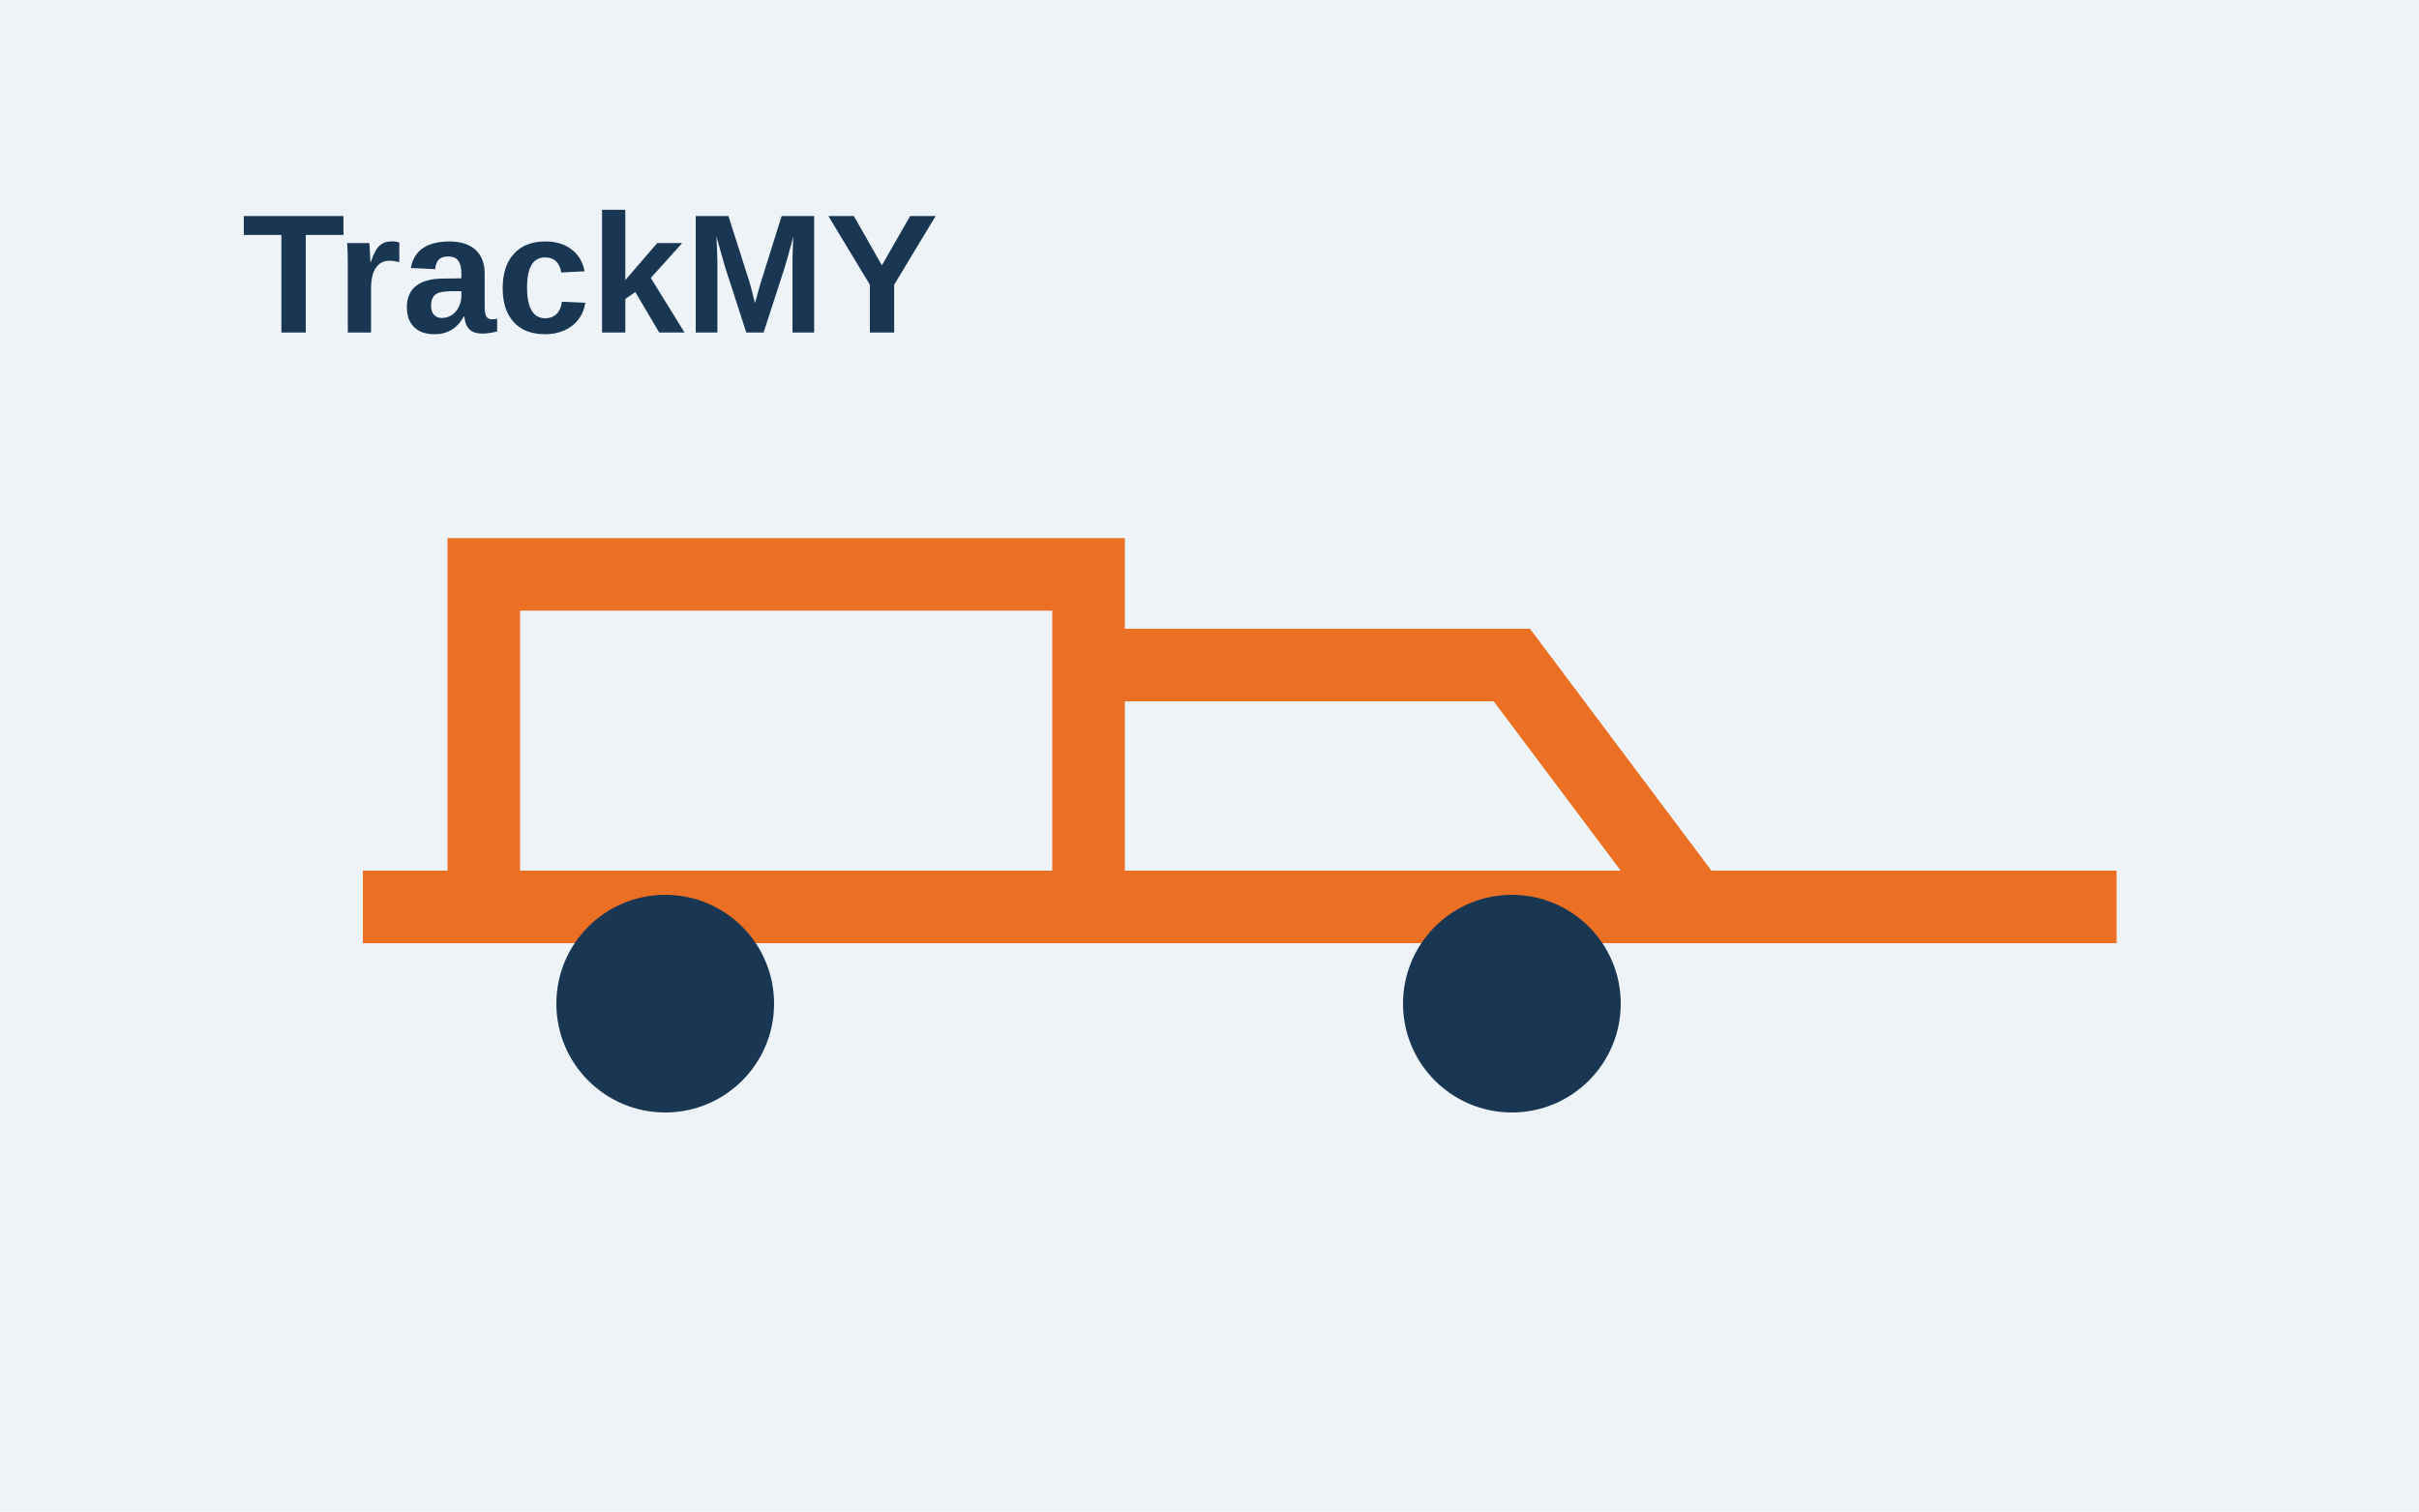
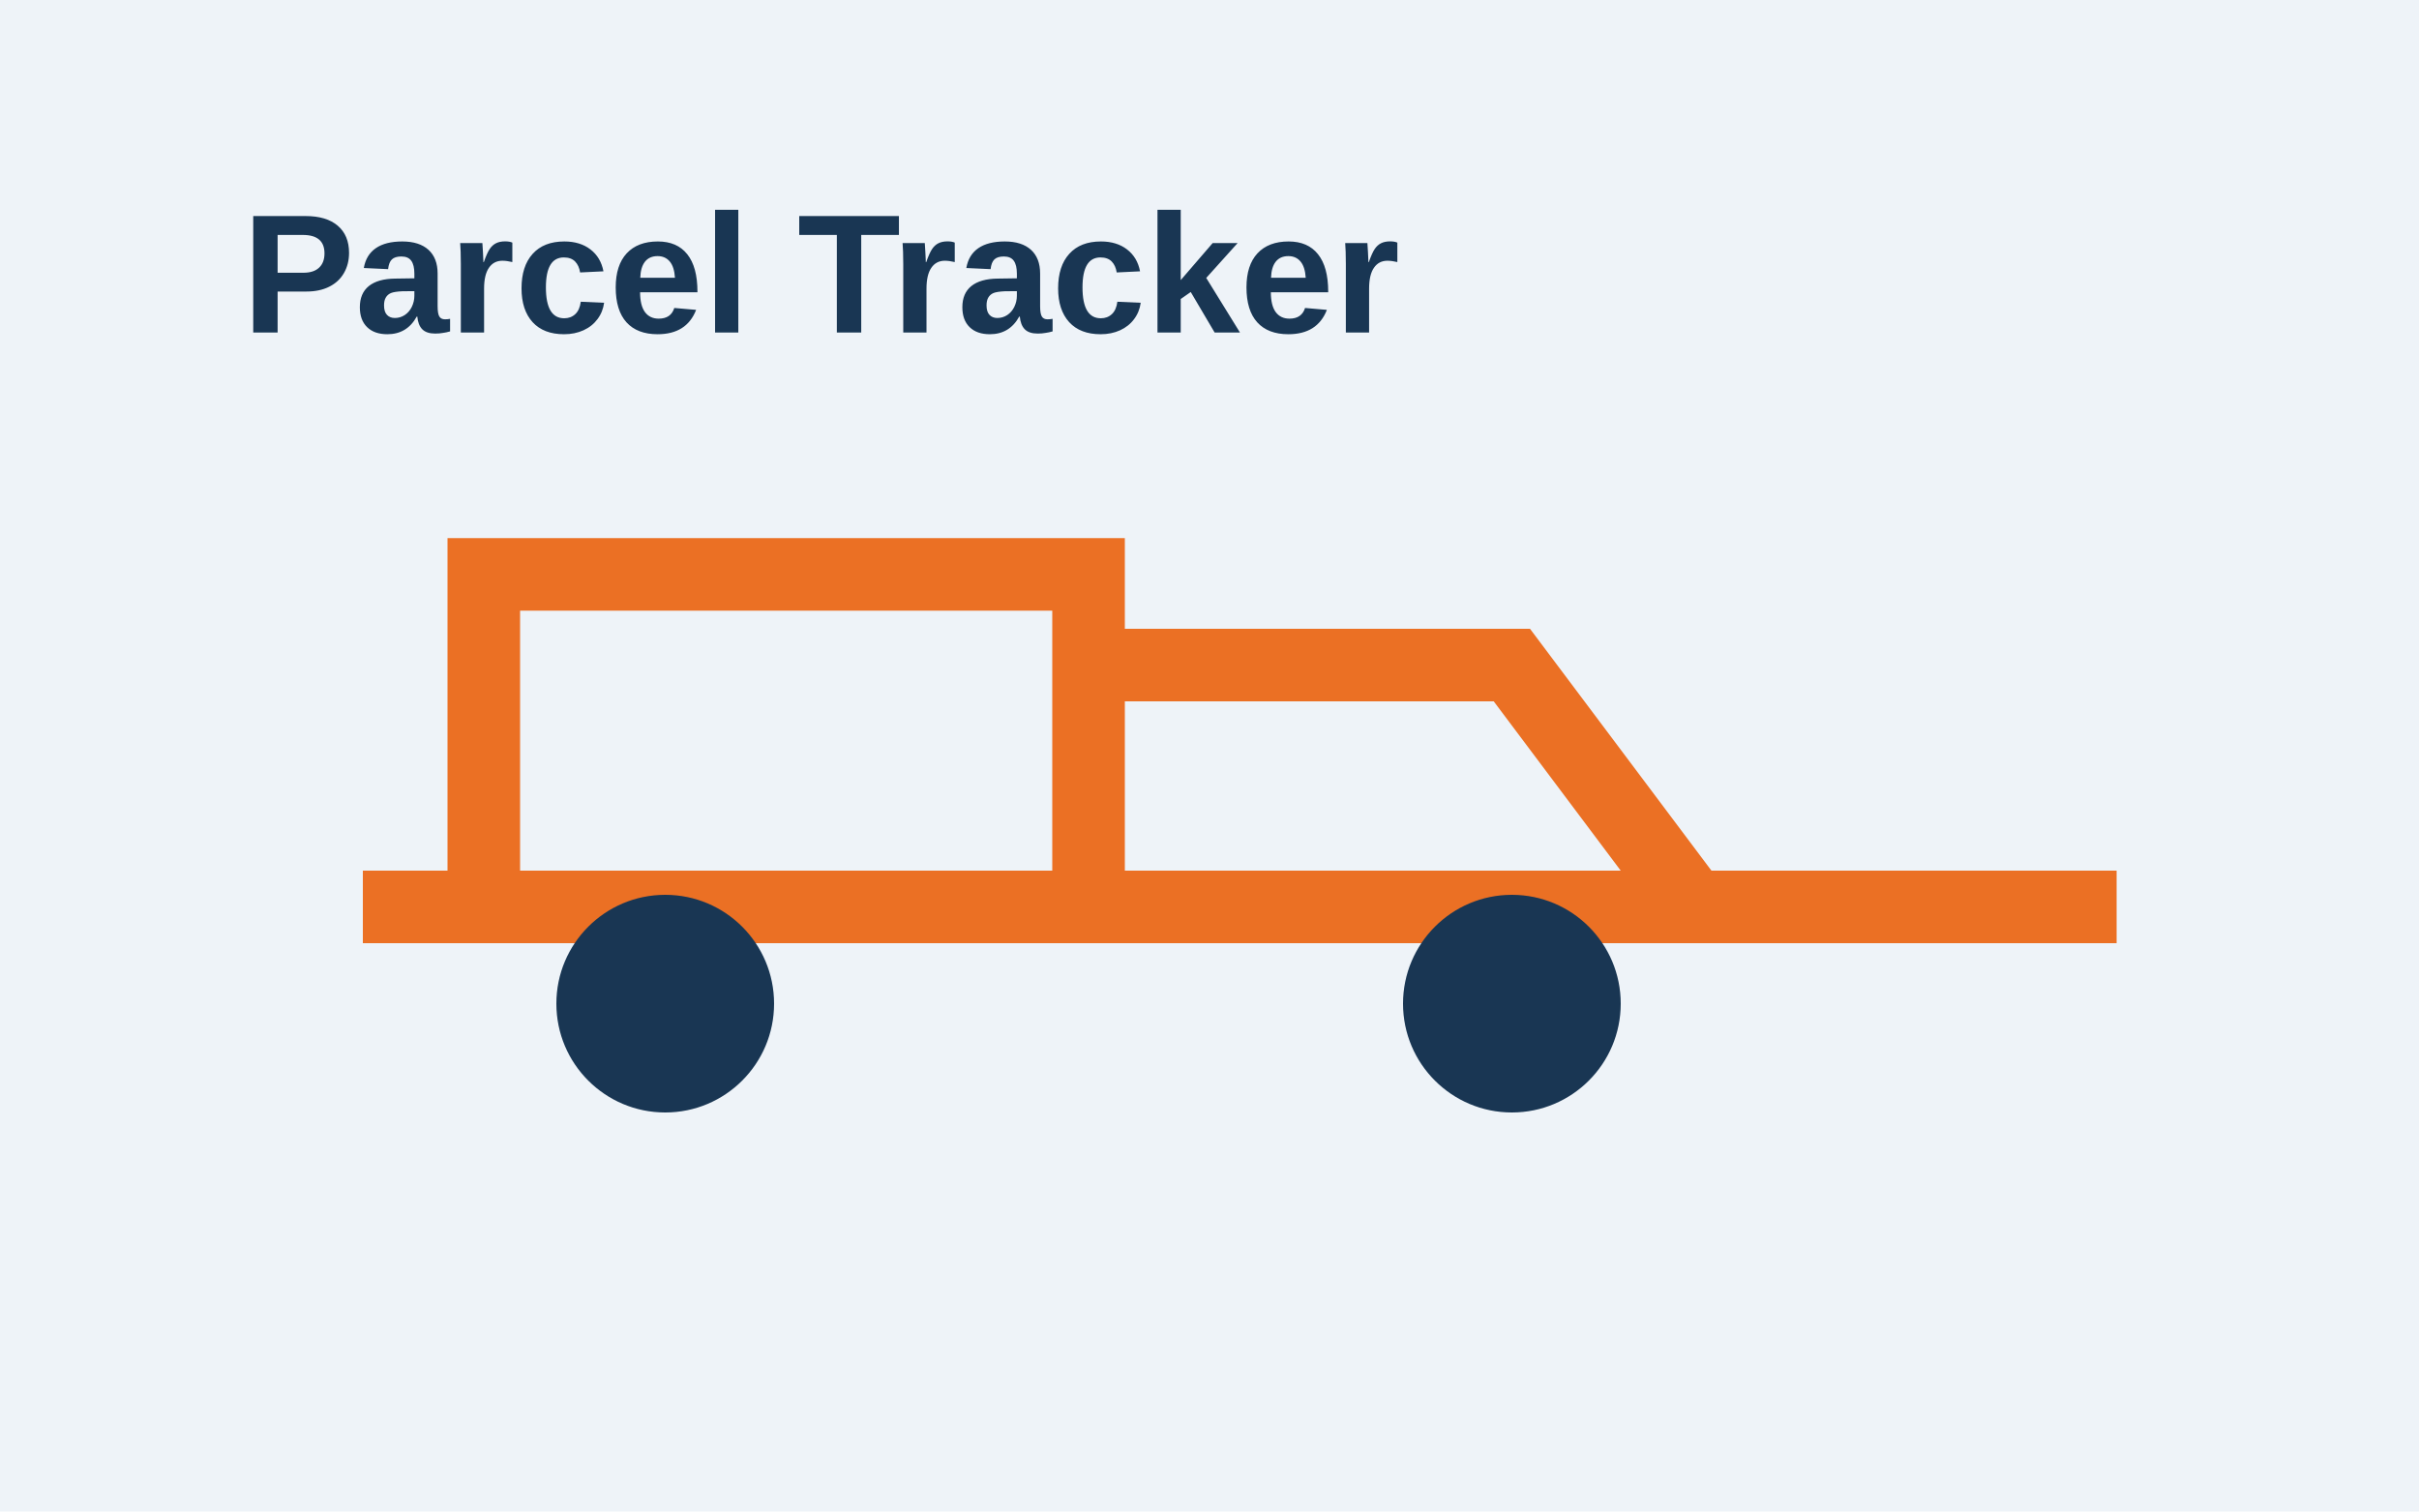
<svg xmlns="http://www.w3.org/2000/svg" viewBox="0 0 400 250">
  <rect width="400" height="250" fill="#eef3f8" />
-   <text x="40" y="55" font-family="Arial,sans-serif" font-size="28" font-weight="bold" fill="#193653">TrackMY</text>
+   <text x="40" y="55" font-family="Arial,sans-serif" font-size="28" font-weight="bold" fill="#193653">Parcel Tracker</text>
  <g fill="#193653">
    <path d="M60 150H350M80 150V95H180V150M180 110H250L280 150" fill="none" stroke="#eb7024" stroke-width="12" />
    <circle cx="110" cy="166" r="18" />
    <circle cx="250" cy="166" r="18" />
  </g>
</svg>
